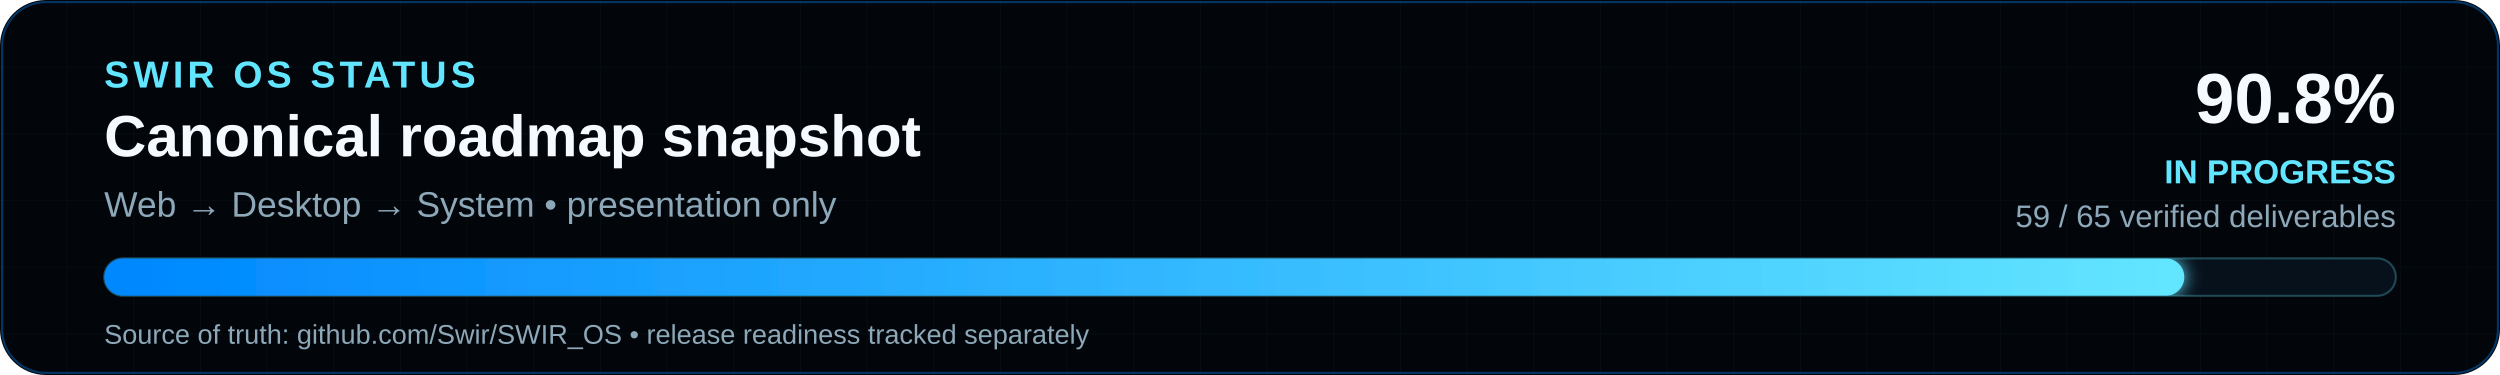
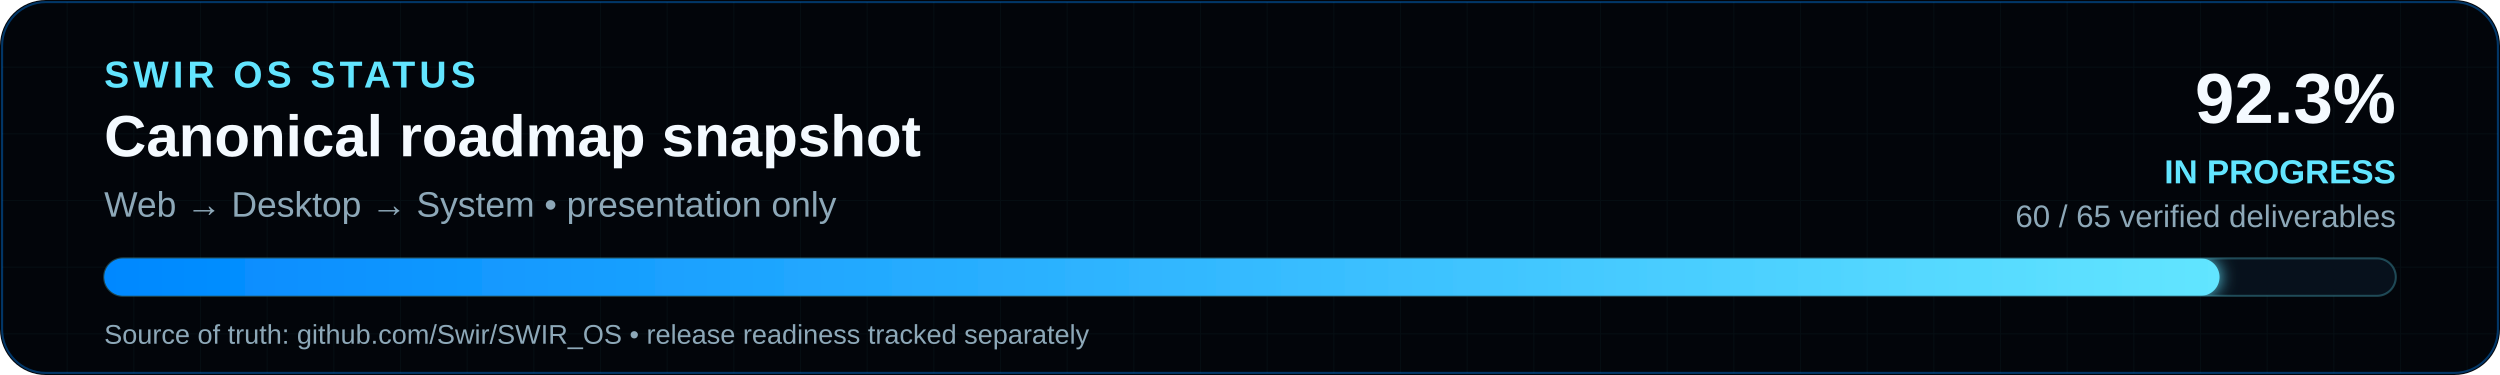
<svg xmlns="http://www.w3.org/2000/svg" viewBox="0 0 1200 180" role="img" aria-labelledby="progressCardTitle progressCardDesc">
  <defs>
    <linearGradient id="progressGradient" x1="0" y1="0" x2="1" y2="0">
      <stop offset="0" stop-color="#0088FF" />
      <stop offset="1" stop-color="#62E5FF" />
    </linearGradient>
    <filter id="softGlow" x="-10%" y="-150%" width="120%" height="400%">
      <feGaussianBlur stdDeviation="4" result="blur" />
      <feMerge>
        <feMergeNode in="blur" />
        <feMergeNode in="SourceGraphic" />
      </feMerge>
    </filter>
    <clipPath id="cardTrackClip">
      <rect x="50" y="124" width="1100" height="18" rx="9" />
    </clipPath>
    <pattern id="grid" width="32" height="32" patternUnits="userSpaceOnUse">
      <path d="M 32 0 L 0 0 0 32" fill="none" stroke="#62E5FF" stroke-opacity="0.035" stroke-width="1" />
    </pattern>
  </defs>
  <rect width="1200" height="180" rx="22" fill="#02050A" />
  <rect x="1" y="1" width="1198" height="178" rx="21" fill="none" stroke="#0088FF" stroke-opacity="0.38" />
  <rect x="1" y="1" width="1198" height="178" rx="21" fill="url(#grid)" />
  <text x="50" y="42" fill="#62E5FF" font-family="system-ui,Segoe UI,Arial,sans-serif" font-size="18" font-weight="700" letter-spacing="2">SWIR OS STATUS</text>
  <text x="50" y="75" fill="#F4FAFF" font-family="system-ui,Segoe UI,Arial,sans-serif" font-size="28" font-weight="700">Canonical roadmap snapshot</text>
  <text x="50" y="104" fill="#8DA8B8" font-family="system-ui,Segoe UI,Arial,sans-serif" font-size="17">Web → Desktop → System • presentation only</text>
-   <text x="1150" y="59" text-anchor="end" fill="#F4FAFF" font-family="system-ui,Segoe UI,Arial,sans-serif" font-size="34" font-weight="800">90.8%</text>
+   <text x="1150" y="59" text-anchor="end" fill="#F4FAFF" font-family="system-ui,Segoe UI,Arial,sans-serif" font-size="34" font-weight="800">92.3%</text>
  <text x="1150" y="88" text-anchor="end" fill="#62E5FF" font-family="system-ui,Segoe UI,Arial,sans-serif" font-size="16" font-weight="700">IN PROGRESS</text>
-   <text x="1150" y="109" text-anchor="end" fill="#8DA8B8" font-family="system-ui,Segoe UI,Arial,sans-serif" font-size="15">59 / 65 verified deliverables</text>
+   <text x="1150" y="109" text-anchor="end" fill="#8DA8B8" font-family="system-ui,Segoe UI,Arial,sans-serif" font-size="15">60 / 65 verified deliverables</text>
  <rect x="50" y="124" width="1100" height="18" rx="9" fill="#07111C" stroke="#62E5FF" stroke-opacity="0.28" />
-   <rect x="50" y="124" width="998.462" height="18" rx="9" fill="url(#progressGradient)" clip-path="url(#cardTrackClip)" filter="url(#softGlow)" />
+   <rect x="50" y="124" width="1015.385" height="18" rx="9" fill="url(#progressGradient)" clip-path="url(#cardTrackClip)" filter="url(#softGlow)" />
  <text x="50" y="165" fill="#8DA8B8" font-family="system-ui,Segoe UI,Arial,sans-serif" font-size="13">Source of truth: github.com/Swir/SWIR_OS • release readiness tracked separately</text>
</svg>
